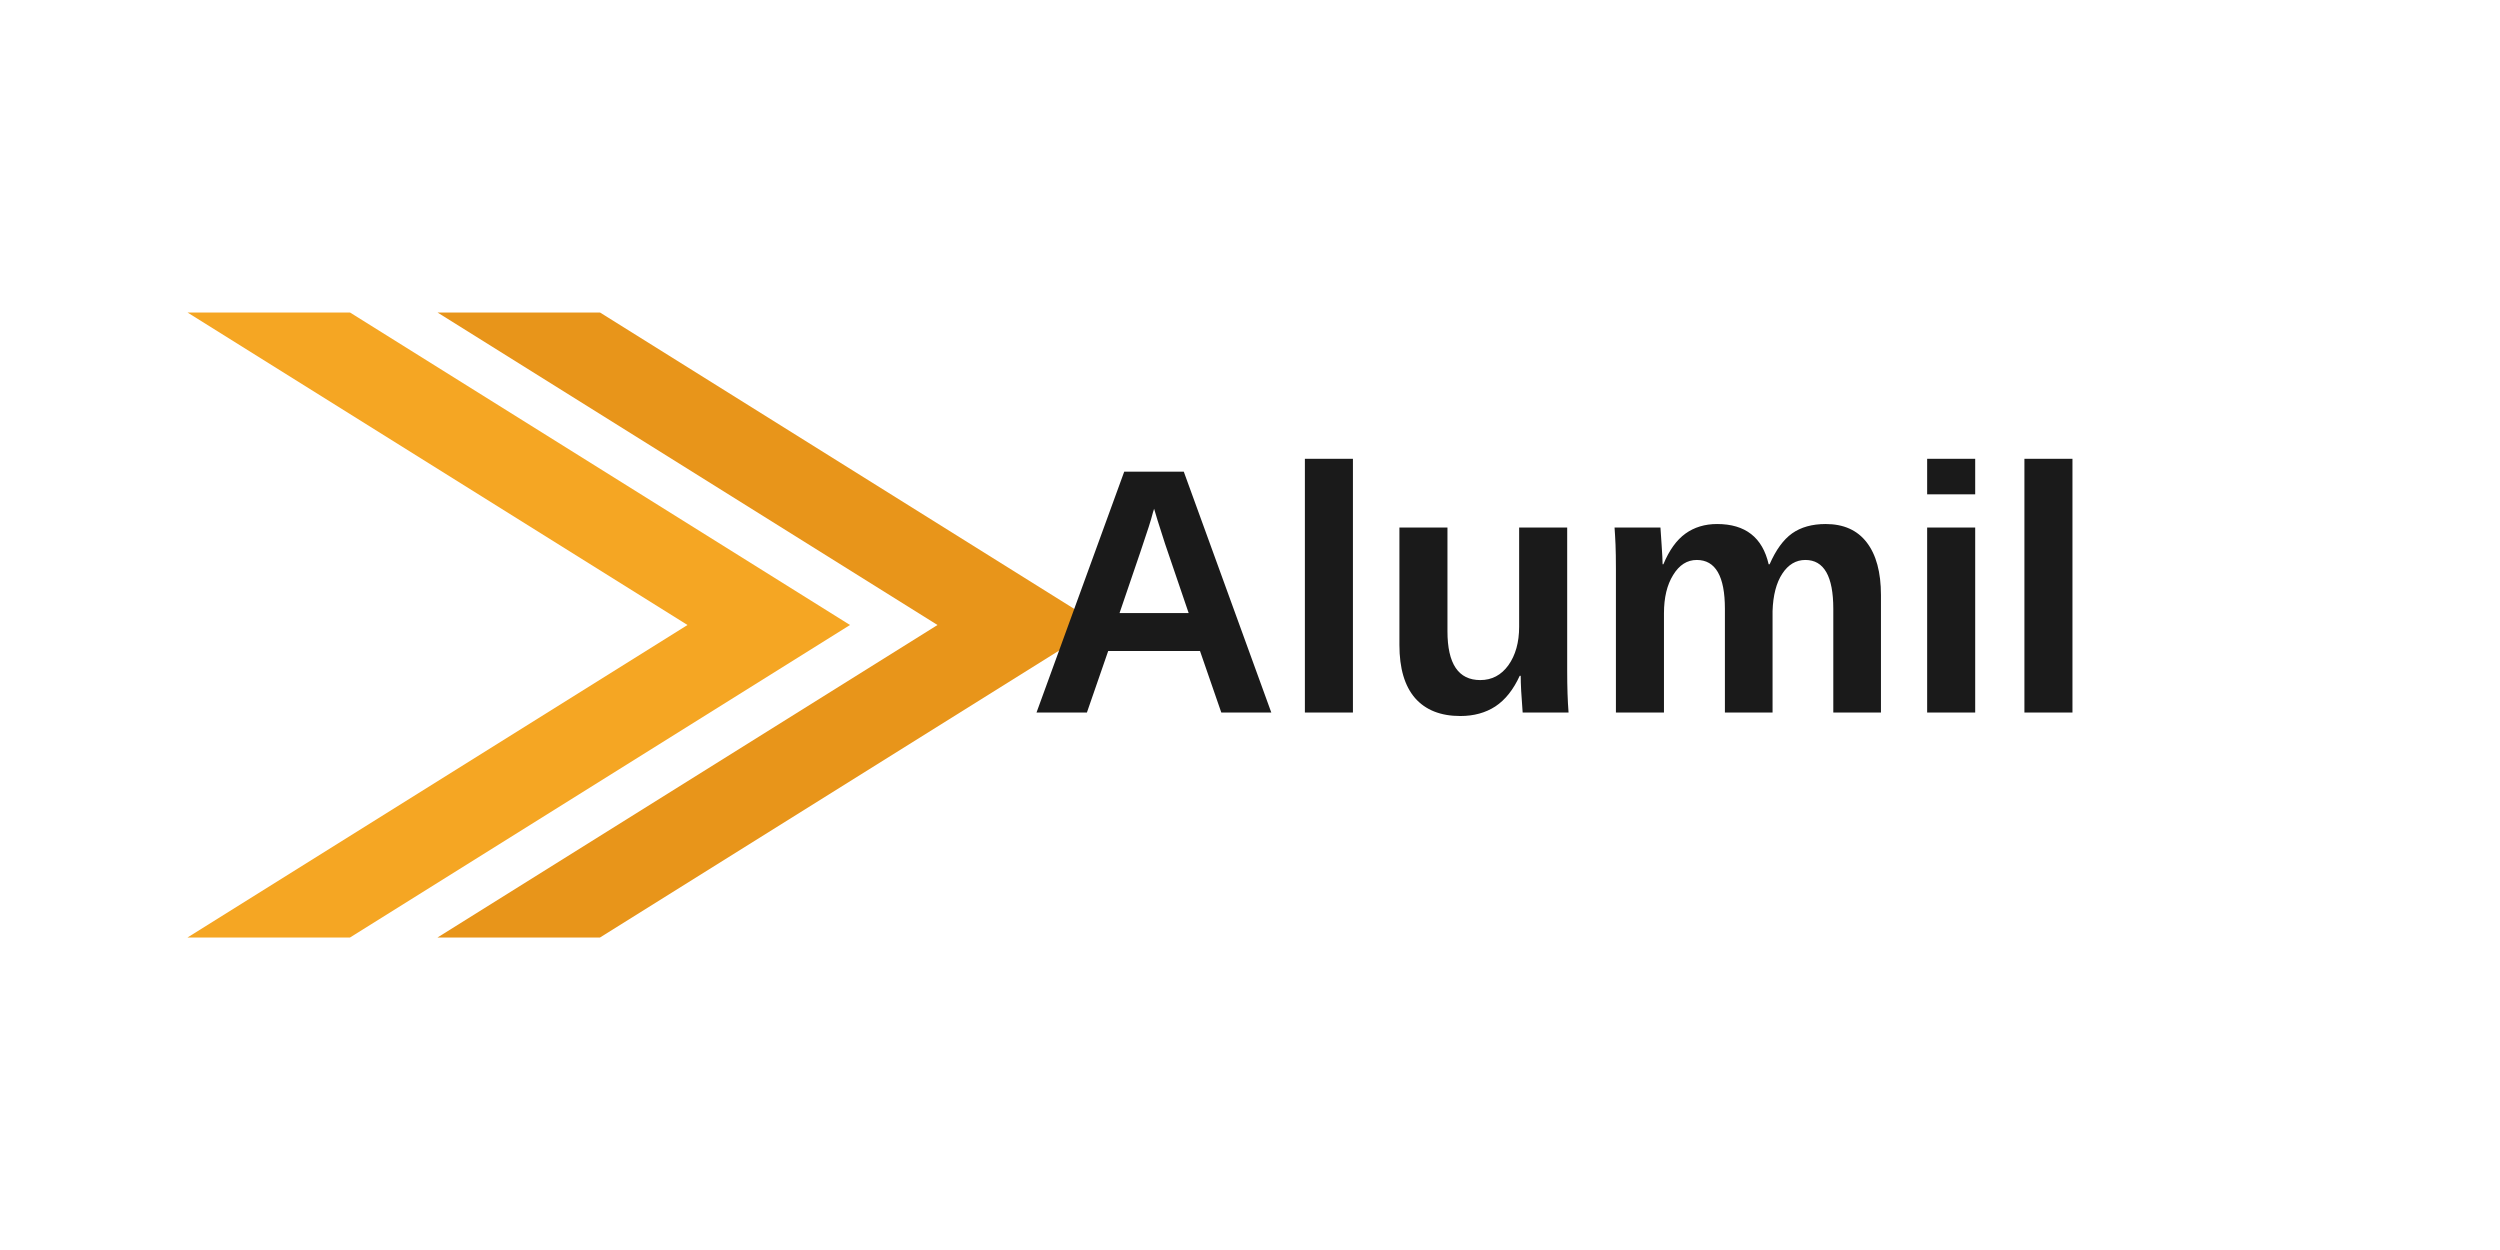
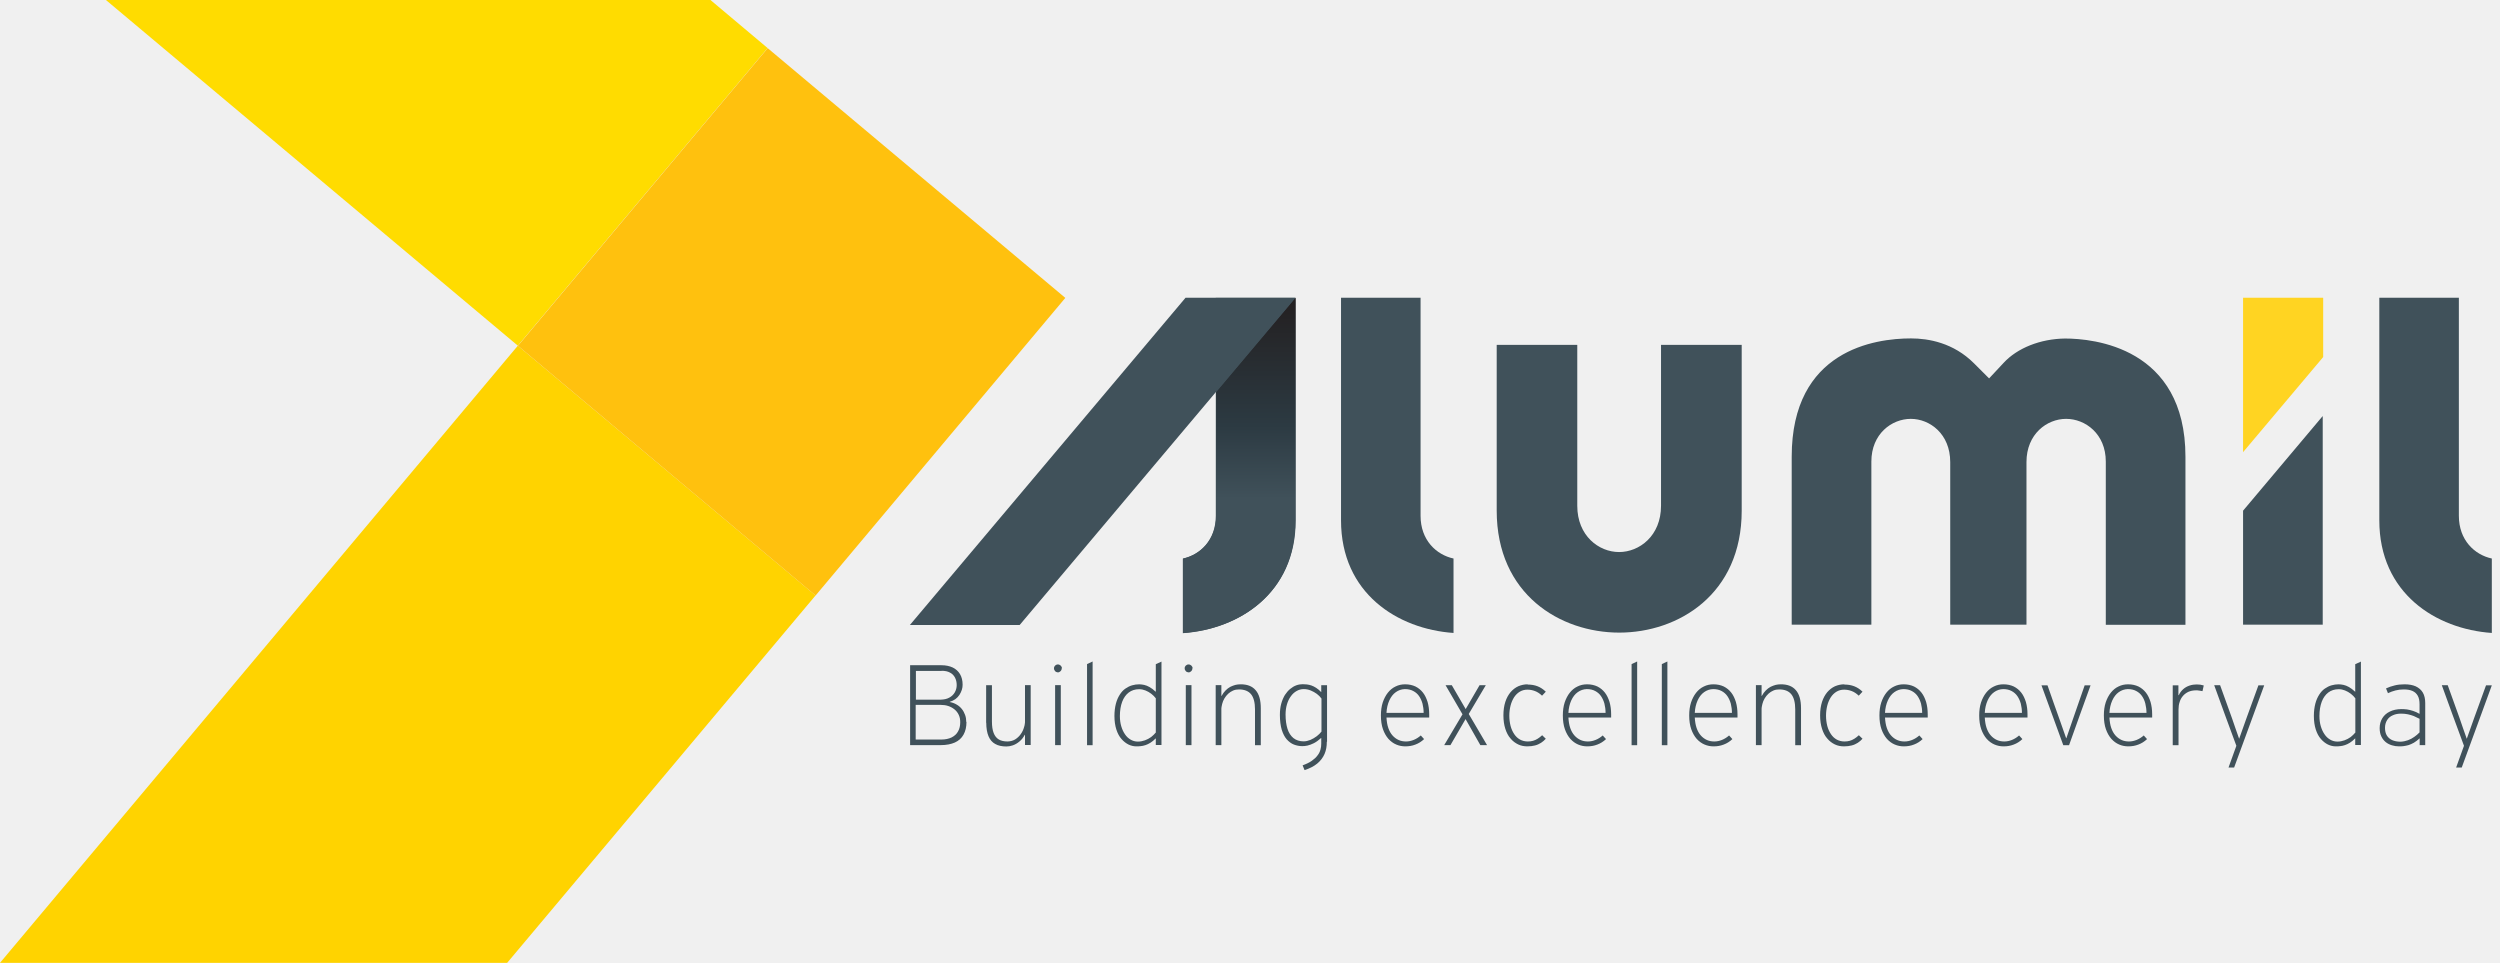
- <svg xmlns="http://www.w3.org/2000/svg" viewBox="0 0 200 100" width="200" height="100">
-   <rect width="200" height="100" fill="white" />
-   <polygon points="15,25 55,50 15,75 28,75 68,50 28,25" fill="#f5a623" />
-   <polygon points="35,25 75,50 35,75 48,75 88,50 48,25" fill="#e8951a" />
-   <text x="125" y="57" text-anchor="middle" font-family="Arial" font-size="28" font-weight="bold" fill="#1a1a1a">Alumil</text>
+ <svg xmlns="http://www.w3.org/2000/svg" id="Layer_1" data-name="Layer 1" viewBox="0 0 220 84.73">
+   <defs>
+     <style>
+       .cls-1 {
+         fill: #40515a;
+       }
+ 
+       .cls-2 {
+         fill: #ffd300;
+       }
+ 
+       .cls-2, .cls-3 {
+         fill-rule: evenodd;
+       }
+ 
+       .cls-4 {
+         fill: none;
+       }
+ 
+       .cls-5 {
+         fill: #ffd422;
+       }
+ 
+       .cls-3 {
+         fill: #ffdc00;
+       }
+ 
+       .cls-6 {
+         fill: #ffc10e;
+       }
+ 
+       .cls-7 {
+         fill: url(#linear-gradient);
+       }
+ 
+       .cls-8 {
+         clip-path: url(#clippath);
+       }
+     </style>
+     <clipPath id="clippath">
+       <path class="cls-4" d="M107.02,34.51v10.88c0,2.14-1.38,3.43-2.9,3.76v6.55c4.91-.34,9.9-3.48,9.9-9.91v-19.6l-7,8.31Z" />
+     </clipPath>
+     <linearGradient id="linear-gradient" x1="109.07" y1="55.71" x2="109.07" y2="26.2" gradientUnits="userSpaceOnUse">
+       <stop offset="0" stop-color="#40515a" />
+       <stop offset=".4" stop-color="#40515a" />
+       <stop offset=".62" stop-color="#2c3a42" />
+       <stop offset="1" stop-color="#231f20" />
+     </linearGradient>
+   </defs>
+   <polygon class="cls-3" points="45.57 30.42 67.55 4.23 62.52 0 9.32 0 45.57 30.42" />
+   <polygon class="cls-2" points="44.63 84.73 71.77 52.4 45.57 30.42 0 84.73 44.63 84.73" />
+   <rect class="cls-6" x="52.56" y="11.22" width="34.19" height="34.19" transform="translate(3.2 63.48) rotate(-50)" />
+   <path class="cls-1" d="M104.09,49.16c1.52-.34,2.9-1.63,2.9-3.76v-19.19h7v19.6c0,6.43-4.99,9.57-9.9,9.91v-6.55Z" />
+   <path class="cls-1" d="M142.5,55.67c-5.2,0-10.79-3.36-10.79-10.73v-14.59h7.09v14.16c0,2.64,1.9,4.07,3.68,4.07s3.69-1.42,3.69-4.07v-14.16h7.1v14.59c0,7.37-5.59,10.73-10.78,10.73" />
+   <path class="cls-1" d="M185.31,54.97v-14.35c0-2.44-1.8-3.76-3.49-3.76s-3.49,1.33-3.49,3.8v14.31h-6.71v-14.31c0-2.47-1.79-3.8-3.47-3.8s-3.47,1.32-3.47,3.76v14.35h-7.01v-14.78c0-9.4,7.34-10.41,10.5-10.41,1.53,0,3.73.38,5.54,2.19l1.33,1.33,1.28-1.37c1.2-1.3,3.22-2.11,5.4-2.14,2.47,0,10.6.75,10.6,10.41v14.78h-7.01Z" />
+   <path class="cls-1" d="M118.01,45.8v-19.6h7v19.19c0,2.14,1.38,3.43,2.9,3.76v6.55c-4.91-.34-9.9-3.48-9.9-9.91" />
+   <path class="cls-1" d="M209.38,45.8v-19.6h7v19.19c0,2.14,1.38,3.43,2.9,3.76v6.55c-4.91-.34-9.9-3.48-9.9-9.91" />
+   <g class="cls-8">
+     <rect class="cls-7" x="104.12" y="26.2" width="9.9" height="29.51" />
+   </g>
+   <polygon class="cls-1" points="80.07 55 104.33 26.2 113.99 26.2 89.73 55 80.07 55" />
+   <polygon class="cls-5" points="204.44 26.2 197.39 26.2 197.39 35.19 197.39 39.79 204.44 31.42 204.44 26.2" />
+   <polygon class="cls-1" points="197.39 44.94 197.39 54.97 204.4 54.97 204.4 36.61 197.39 44.94" />
+   <path class="cls-1" d="M216.63,67.55c.29-.79.58-1.59.88-2.4.29-.81.59-1.62.89-2.43.3-.81.59-1.61.88-2.41h-.51l-1.05,2.89-.64,1.8h-.01c-.11-.3-.21-.6-.32-.91-.1-.3-.21-.6-.31-.9l-1.04-2.89h-.52c.32.9.65,1.79.97,2.67.32.89.65,1.77.98,2.66l-.69,1.91h.47ZM212.92,63.24v1.21c-.14.15-.3.28-.47.4-.17.12-.35.22-.55.29-.2.07-.41.12-.65.13-.29,0-.53-.05-.74-.14-.2-.09-.36-.23-.47-.41-.11-.18-.16-.41-.16-.67,0-.27.07-.5.19-.69.12-.19.29-.33.51-.42.21-.1.46-.14.72-.14.22,0,.42.02.6.06.18.04.35.09.51.15.16.07.33.15.5.24ZM212.92,65.57h.5v-3.71c0-.36-.07-.67-.21-.91-.14-.24-.35-.42-.62-.55-.27-.12-.6-.18-.99-.18-.32,0-.61.03-.88.1-.26.06-.51.15-.75.26l.17.42c.21-.1.43-.18.66-.24.23-.06.47-.09.73-.09.3,0,.55.04.76.13.21.09.36.23.47.42.11.19.16.44.16.76v.84c-.19-.11-.38-.2-.57-.26-.18-.06-.36-.1-.53-.13-.17-.02-.33-.03-.48-.03-.41,0-.76.08-1.04.22-.29.14-.51.34-.66.59-.15.25-.23.54-.23.86,0,.29.05.54.15.74.1.21.23.37.39.5.16.13.35.22.55.28.2.06.4.09.61.09.13,0,.26,0,.4-.02.14-.02.29-.05.44-.09.15-.05.31-.12.47-.21.16-.1.33-.22.5-.38h.01v.62ZM207.28,64.45c-.12.15-.26.28-.42.41-.17.12-.35.22-.55.29-.2.07-.4.11-.62.11-.23,0-.44-.06-.63-.17-.19-.11-.36-.26-.5-.47-.14-.2-.25-.44-.33-.71-.08-.27-.12-.57-.12-.9,0-.48.07-.9.2-1.25.13-.35.33-.63.58-.82.25-.19.56-.29.92-.29.19,0,.37.04.55.11.18.07.35.17.51.29.16.12.29.26.4.4v2.99ZM207.76,65.57v-7.35l-.5.23v2.42h-.01c-.19-.18-.37-.31-.54-.41-.17-.09-.33-.16-.48-.19-.15-.03-.3-.05-.44-.05-.21,0-.41.03-.62.09-.21.06-.4.16-.59.29-.19.13-.35.31-.49.53-.14.22-.26.48-.34.79-.08.31-.13.67-.13,1.08,0,.46.06.86.17,1.2.11.34.26.62.45.83.19.22.4.38.62.49.23.11.46.16.69.16.12,0,.24,0,.38-.02.13-.01.27-.04.42-.09.14-.04.29-.12.44-.21.15-.09.3-.22.46-.38h.01v.58h.5ZM196.6,67.55c.29-.79.58-1.59.88-2.4.29-.81.59-1.62.89-2.43.3-.81.59-1.61.88-2.41h-.51l-1.05,2.89-.64,1.8h-.01c-.11-.3-.21-.6-.32-.91-.1-.3-.21-.6-.31-.9l-1.04-2.89h-.52c.32.9.65,1.79.97,2.67.32.89.65,1.77.98,2.66l-.69,1.91h.47ZM191.7,61.16v-.85s-.5,0-.5,0v5.27h.51v-3.15c0-.24.03-.46.1-.66.06-.2.16-.38.29-.53.13-.15.29-.27.48-.36.19-.08.41-.13.66-.13.09,0,.18,0,.28.02.1.01.19.03.3.05l.11-.5c-.1-.03-.21-.05-.31-.07-.1-.01-.21-.02-.31-.02-.21,0-.42.03-.63.1-.21.07-.39.17-.55.31-.16.14-.3.32-.4.54h-.02ZM188.9,62.73h-3.27c.02-.41.11-.78.25-1.09.14-.31.33-.56.57-.73.24-.17.5-.26.8-.27.29,0,.54.06.74.17.21.11.38.26.51.45.13.19.23.41.29.66.06.25.1.52.1.8ZM187.27,60.22c-.3,0-.58.06-.84.19-.26.12-.49.31-.68.55-.19.24-.34.53-.45.86-.11.34-.16.72-.16,1.14,0,.46.06.87.18,1.21.12.34.28.62.48.85.2.22.43.39.69.5.26.11.52.16.8.16.32,0,.61-.05.89-.16.27-.1.53-.26.76-.48l-.29-.32c-.19.17-.4.3-.62.39-.22.09-.45.14-.68.14-.23,0-.45-.04-.65-.13-.2-.09-.38-.22-.54-.4-.16-.18-.28-.4-.37-.66-.09-.26-.14-.57-.16-.92h3.76v-.29c0-.39-.05-.75-.14-1.07-.1-.32-.23-.6-.41-.83-.18-.23-.4-.41-.66-.54-.26-.12-.56-.19-.9-.19ZM182.08,65.57c.31-.88.63-1.76.94-2.63.31-.88.63-1.75.95-2.63h-.52l-1.09,3.14-.52,1.51h-.02l-.53-1.51c-.19-.52-.38-1.05-.56-1.57-.19-.52-.37-1.05-.55-1.57h-.53l1.92,5.27h.51ZM177.93,62.73h-3.27c.02-.41.11-.78.25-1.09.14-.31.33-.56.57-.73.24-.17.5-.26.8-.27.29,0,.54.06.74.17.21.11.38.26.51.45.13.19.23.41.3.66.06.25.1.52.1.8ZM176.3,60.22c-.3,0-.58.06-.84.19-.26.12-.49.31-.68.55-.19.24-.34.53-.45.86-.11.34-.16.72-.16,1.14,0,.46.06.87.18,1.21.12.34.28.62.48.85.2.22.43.39.69.5.26.11.52.16.8.16.32,0,.61-.05.89-.16.27-.1.53-.26.76-.48l-.29-.32c-.19.17-.4.3-.62.39-.22.09-.45.14-.68.14-.23,0-.45-.04-.65-.13-.2-.09-.38-.22-.54-.4-.16-.18-.28-.4-.37-.66-.09-.26-.14-.57-.16-.92h3.76v-.29c0-.39-.05-.75-.14-1.07-.1-.32-.23-.6-.41-.83-.18-.23-.4-.41-.66-.54-.26-.12-.56-.19-.9-.19ZM169.15,62.73h-3.27c.02-.41.11-.78.25-1.09.14-.31.33-.56.57-.73.24-.17.5-.26.8-.27.29,0,.54.06.74.17.21.11.38.26.51.45.13.19.23.41.3.66.06.25.1.52.1.8ZM167.52,60.22c-.3,0-.58.06-.84.19-.26.12-.49.31-.68.55-.19.24-.34.53-.45.86-.11.34-.16.72-.16,1.14,0,.46.06.87.18,1.21.12.34.28.62.48.85.2.22.43.39.69.5.26.11.52.16.8.16.32,0,.61-.05.89-.16.27-.1.53-.26.76-.48l-.29-.32c-.19.17-.4.3-.62.39-.22.09-.45.14-.68.14-.23,0-.45-.04-.65-.13-.2-.09-.38-.22-.54-.4-.16-.18-.28-.4-.37-.66-.09-.26-.14-.57-.16-.92h3.76v-.29c0-.39-.05-.75-.14-1.07-.1-.32-.23-.6-.41-.83-.18-.23-.4-.41-.66-.54-.26-.12-.56-.19-.9-.19ZM162.3,60.22c-.29,0-.56.06-.82.17-.26.12-.48.29-.68.52-.19.23-.35.51-.46.85-.11.34-.17.74-.17,1.19,0,.45.06.85.17,1.19.11.34.26.63.46.85.19.23.42.4.67.52.25.12.52.17.81.17.25,0,.47-.03.67-.08.2-.05.37-.13.53-.23.15-.1.3-.22.42-.36l-.32-.31c-.14.13-.27.23-.4.31-.13.08-.26.14-.4.18-.14.04-.29.06-.46.06-.26,0-.49-.06-.69-.17-.2-.11-.37-.27-.51-.48-.14-.21-.25-.45-.32-.72-.07-.28-.11-.58-.11-.9s.04-.61.11-.89c.07-.28.18-.52.31-.73.14-.21.3-.37.5-.49.2-.12.42-.18.67-.18.23,0,.45.04.66.12.22.08.43.22.63.41l.33-.35c-.22-.22-.47-.38-.73-.48-.26-.1-.55-.15-.87-.15ZM158.49,62.33c0-.72-.15-1.25-.46-1.6-.3-.35-.75-.52-1.35-.51-.13,0-.28.02-.42.05-.15.04-.3.1-.45.17-.15.08-.29.19-.42.32-.13.13-.25.29-.35.48h-.02v-.95h-.5v5.28h.5v-3.13c0-.08,0-.17.02-.25.01-.09.03-.17.05-.24.04-.17.11-.34.2-.49.09-.15.2-.29.33-.41.13-.12.27-.21.43-.28.16-.07.33-.1.52-.1.48,0,.83.14,1.06.42.23.28.35.73.35,1.33v3.16h.51v-3.24ZM152.41,62.73h-3.27c.02-.41.11-.78.25-1.09.14-.31.33-.56.57-.73.24-.17.5-.26.8-.27.29,0,.54.06.74.17.21.11.38.26.51.45.13.19.23.41.3.66.06.25.1.52.1.8ZM150.78,60.22c-.3,0-.58.06-.84.19-.26.12-.49.31-.68.55-.19.24-.34.53-.45.86-.11.34-.16.72-.16,1.14,0,.46.06.87.18,1.21.12.34.28.62.48.85.2.22.43.39.69.5.26.11.52.16.8.16.32,0,.61-.05.89-.16.27-.1.53-.26.76-.48l-.29-.32c-.19.17-.4.3-.62.39-.22.09-.45.14-.68.14-.23,0-.45-.04-.65-.13-.2-.09-.38-.22-.54-.4-.16-.18-.28-.4-.37-.66-.09-.26-.14-.57-.16-.92h3.76v-.29c0-.39-.05-.75-.14-1.07-.1-.32-.23-.6-.41-.83-.18-.23-.4-.41-.66-.54-.26-.12-.56-.19-.9-.19ZM146.73,65.57v-7.36l-.49.23v7.14h.49ZM144.07,65.57v-7.36l-.49.23v7.14h.49ZM141.29,62.73h-3.27c.02-.41.11-.78.25-1.09.14-.31.33-.56.57-.73.24-.17.5-.26.8-.27.29,0,.54.06.74.17.21.11.38.26.51.45.13.19.23.41.3.66.06.25.1.52.1.8ZM139.66,60.22c-.3,0-.58.06-.84.19-.26.12-.49.31-.68.55-.19.24-.34.53-.45.86-.11.34-.16.72-.16,1.14,0,.46.06.87.18,1.21.12.34.28.62.48.85.2.22.43.39.69.5.26.11.52.16.8.16.32,0,.61-.05.89-.16.27-.1.53-.26.76-.48l-.29-.32c-.19.17-.4.3-.62.39-.22.09-.45.14-.68.14-.23,0-.45-.04-.65-.13-.2-.09-.38-.22-.54-.4-.16-.18-.28-.4-.37-.66-.09-.26-.14-.57-.16-.92h3.76v-.29c0-.39-.05-.75-.14-1.07-.1-.32-.23-.6-.41-.83-.18-.23-.4-.41-.66-.54-.26-.12-.56-.19-.9-.19ZM134.43,60.22c-.29,0-.56.06-.82.17-.26.12-.48.29-.68.52-.19.23-.35.51-.46.85-.11.34-.17.74-.17,1.19,0,.45.06.85.17,1.19.11.34.26.63.46.85.19.23.42.4.67.52.25.12.52.17.81.17.25,0,.47-.03.67-.08.2-.05.37-.13.53-.23.15-.1.3-.22.42-.36l-.32-.31c-.14.13-.27.23-.4.31-.13.08-.26.14-.4.18-.14.04-.29.06-.46.06-.26,0-.49-.06-.69-.17-.2-.11-.37-.27-.51-.48-.14-.21-.25-.45-.32-.72-.07-.28-.11-.58-.11-.9s.04-.61.11-.89c.07-.28.18-.52.31-.73.14-.21.3-.37.5-.49.2-.12.42-.18.67-.18.23,0,.45.04.66.12.22.08.43.22.63.41l.33-.35c-.23-.22-.47-.38-.73-.48-.26-.1-.55-.15-.87-.15ZM130.86,65.57l-1.61-2.74,1.5-2.53h-.55l-1.22,2.1-1.22-2.1h-.55l1.49,2.56-1.61,2.71h.55l1.33-2.29,1.3,2.29h.59ZM125.28,62.73h-3.27c.02-.41.11-.78.25-1.09.14-.31.33-.56.57-.73.24-.17.5-.26.8-.27.29,0,.54.06.74.17.21.11.38.26.51.45.13.19.23.41.3.66.06.25.1.52.1.8ZM123.65,60.22c-.3,0-.58.06-.84.19-.26.12-.49.31-.68.55-.19.24-.34.53-.45.86-.11.34-.16.72-.16,1.14,0,.46.06.87.18,1.21.12.34.28.62.48.85.2.22.43.39.69.5.26.11.52.16.8.16.32,0,.61-.05.89-.16.27-.1.53-.26.76-.48l-.29-.32c-.19.17-.4.3-.62.39-.22.09-.45.14-.68.14-.23,0-.45-.04-.65-.13-.2-.09-.38-.22-.54-.4-.16-.18-.28-.4-.37-.66-.09-.26-.14-.57-.16-.92h3.76v-.29c0-.39-.05-.75-.14-1.07-.1-.32-.23-.6-.41-.83-.18-.23-.4-.41-.66-.54-.26-.12-.56-.19-.9-.19ZM114.72,65.24c-.36,0-.66-.1-.9-.29-.23-.19-.41-.46-.52-.81-.11-.35-.17-.77-.17-1.26,0-.32.04-.62.12-.89.08-.27.19-.51.34-.71.14-.2.31-.36.51-.47.19-.11.4-.17.63-.17.21,0,.41.04.61.12.2.08.37.18.54.3.16.12.3.26.41.41v2.91c-.11.14-.25.28-.42.41-.17.13-.35.23-.55.32-.2.08-.4.13-.6.13ZM116.78,65.27v-4.97h-.51v.6h-.01c-.15-.15-.29-.28-.44-.37-.14-.09-.28-.16-.42-.21-.14-.04-.27-.08-.4-.09-.13-.01-.25-.02-.36-.02-.19,0-.38.03-.57.1-.19.07-.37.18-.54.32-.17.14-.32.32-.46.53-.13.22-.24.47-.32.76-.08.29-.12.62-.12.99,0,.51.06.95.16,1.3.11.35.25.63.44.85.19.21.4.37.63.46.24.09.48.14.74.14.13,0,.29-.01.46-.05.17-.04.36-.11.56-.21.2-.1.42-.26.64-.46h.01v.5c0,.18-.02.36-.07.53-.05.18-.13.35-.26.51-.12.17-.29.32-.5.47-.21.15-.48.28-.81.4l.17.42c.46-.15.83-.34,1.12-.58.29-.24.5-.52.64-.84.14-.32.2-.68.2-1.08ZM110.95,62.33c0-.72-.15-1.25-.46-1.6-.3-.35-.75-.52-1.35-.51-.13,0-.28.02-.42.05-.15.04-.3.1-.45.17-.15.08-.29.19-.42.32-.13.13-.25.29-.35.48h-.02v-.95h-.5v5.28h.5v-3.13c0-.08,0-.17.02-.25.01-.09.03-.17.05-.24.04-.17.11-.34.2-.49.09-.15.2-.29.33-.41.13-.12.27-.21.43-.28.16-.07.33-.1.52-.1.47,0,.83.14,1.06.42.23.28.35.73.35,1.33v3.16h.51v-3.24ZM104.85,65.57v-5.28h-.5v5.28h.5ZM104.95,58.81c0-.09-.04-.17-.11-.24-.07-.06-.15-.1-.25-.1-.09,0-.17.04-.24.1-.06.06-.1.14-.1.24,0,.1.04.18.1.25.06.07.15.1.24.11.1,0,.17-.04.24-.11.07-.07.1-.15.1-.25ZM101.72,64.45c-.12.15-.26.28-.42.41-.17.12-.35.22-.55.29-.2.07-.4.11-.62.11-.23,0-.44-.06-.63-.17s-.36-.26-.5-.47c-.14-.2-.25-.44-.33-.71-.08-.27-.12-.57-.12-.9,0-.48.07-.9.2-1.25.13-.35.33-.63.58-.82.25-.19.56-.29.92-.29.19,0,.37.04.55.11.18.07.35.17.51.29.16.12.29.26.4.4v2.99ZM102.21,65.57v-7.35l-.5.23v2.42h-.01c-.19-.18-.37-.31-.54-.41-.17-.09-.33-.16-.48-.19-.15-.03-.3-.05-.44-.05-.21,0-.41.03-.62.09-.21.06-.4.16-.59.29-.19.13-.35.31-.49.53-.14.22-.26.48-.34.79-.08.31-.13.67-.13,1.08,0,.46.06.86.17,1.2.11.34.26.62.45.83.19.22.4.38.62.49.23.11.46.16.69.16.12,0,.24,0,.38-.02.13-.01.27-.04.42-.09.14-.04.29-.12.44-.21.15-.09.3-.22.46-.38h.01v.58h.5ZM96.15,65.57v-7.36l-.49.23v7.14h.49ZM93.35,65.57v-5.28h-.5v5.28h.5ZM93.45,58.81c0-.09-.04-.17-.11-.24-.07-.06-.15-.1-.25-.1-.09,0-.17.04-.24.1-.06.06-.1.14-.1.24,0,.1.04.18.1.25.06.07.15.1.24.11.1,0,.17-.04.24-.11.07-.07.1-.15.1-.25ZM86.79,63.6c0,.48.07.88.2,1.19.13.31.33.54.59.68.26.15.59.22.98.22.18,0,.37-.03.57-.1.2-.07.39-.18.57-.33.19-.15.35-.35.48-.6h.02v.9h.5v-5.27h-.5v3.16c0,.09,0,.18-.02.27-.01.09-.03.17-.06.26-.06.23-.16.44-.3.63-.13.19-.3.34-.49.46-.2.12-.41.17-.66.18-.32,0-.58-.06-.78-.18-.2-.12-.35-.31-.45-.57-.1-.26-.15-.59-.15-1.01v-3.19h-.51v3.3ZM82.78,62.03c.24,0,.47.03.67.1.21.07.39.17.55.3.16.13.28.29.37.48.09.19.13.4.13.64,0,.31-.06.59-.19.81-.12.23-.31.4-.56.53-.25.12-.55.19-.92.19h-2.25v-3.05h2.19ZM82.86,59.03c.3,0,.55.05.74.16.2.1.34.25.44.44.1.19.15.41.15.66,0,.23-.06.45-.17.64-.11.19-.27.35-.48.46-.21.12-.46.17-.76.18h-2.18v-2.53h2.27ZM85.03,63.53c0-.21-.03-.42-.1-.61-.07-.19-.16-.37-.29-.53-.13-.16-.28-.29-.46-.39-.18-.11-.38-.18-.6-.22v-.02c.19-.06.36-.14.5-.24.14-.11.26-.23.35-.37.09-.14.16-.29.21-.44.05-.15.07-.31.07-.46,0-.37-.08-.67-.23-.93-.15-.25-.37-.45-.64-.58-.28-.13-.61-.2-.99-.2h-2.76v7.03h2.71c.48,0,.89-.08,1.23-.23.33-.15.59-.38.76-.69.17-.3.26-.68.26-1.12Z" />
</svg>
